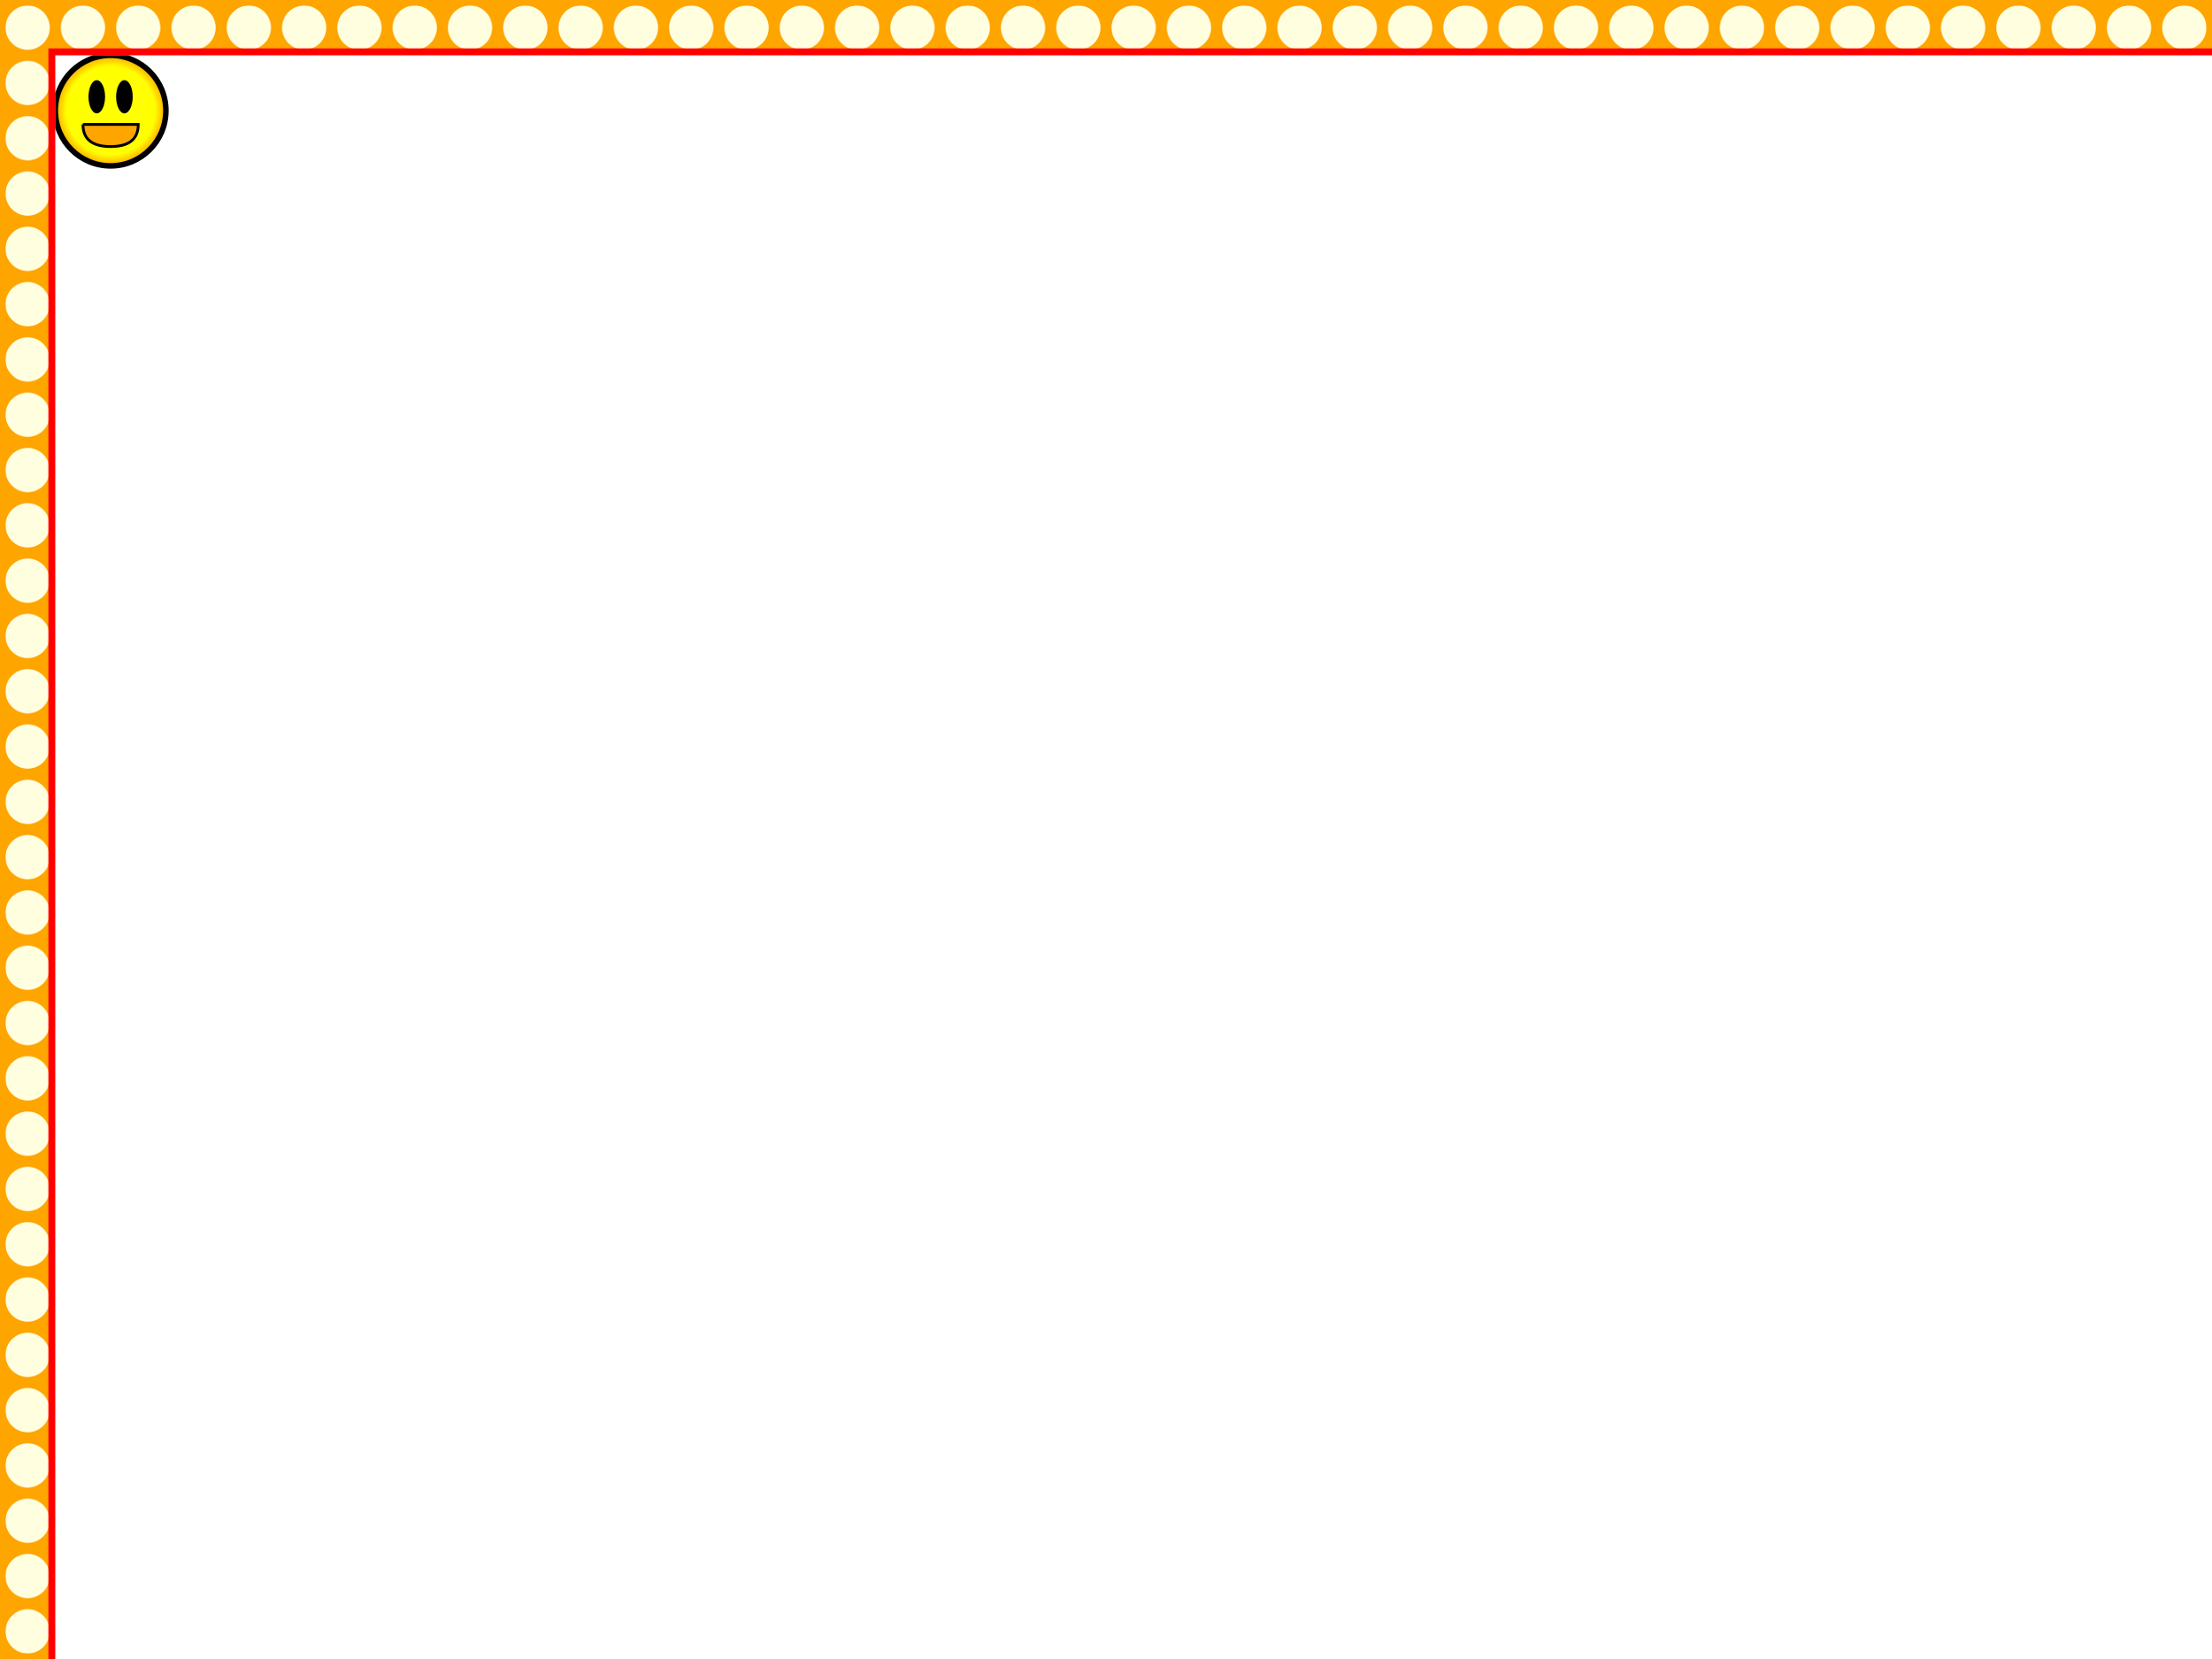
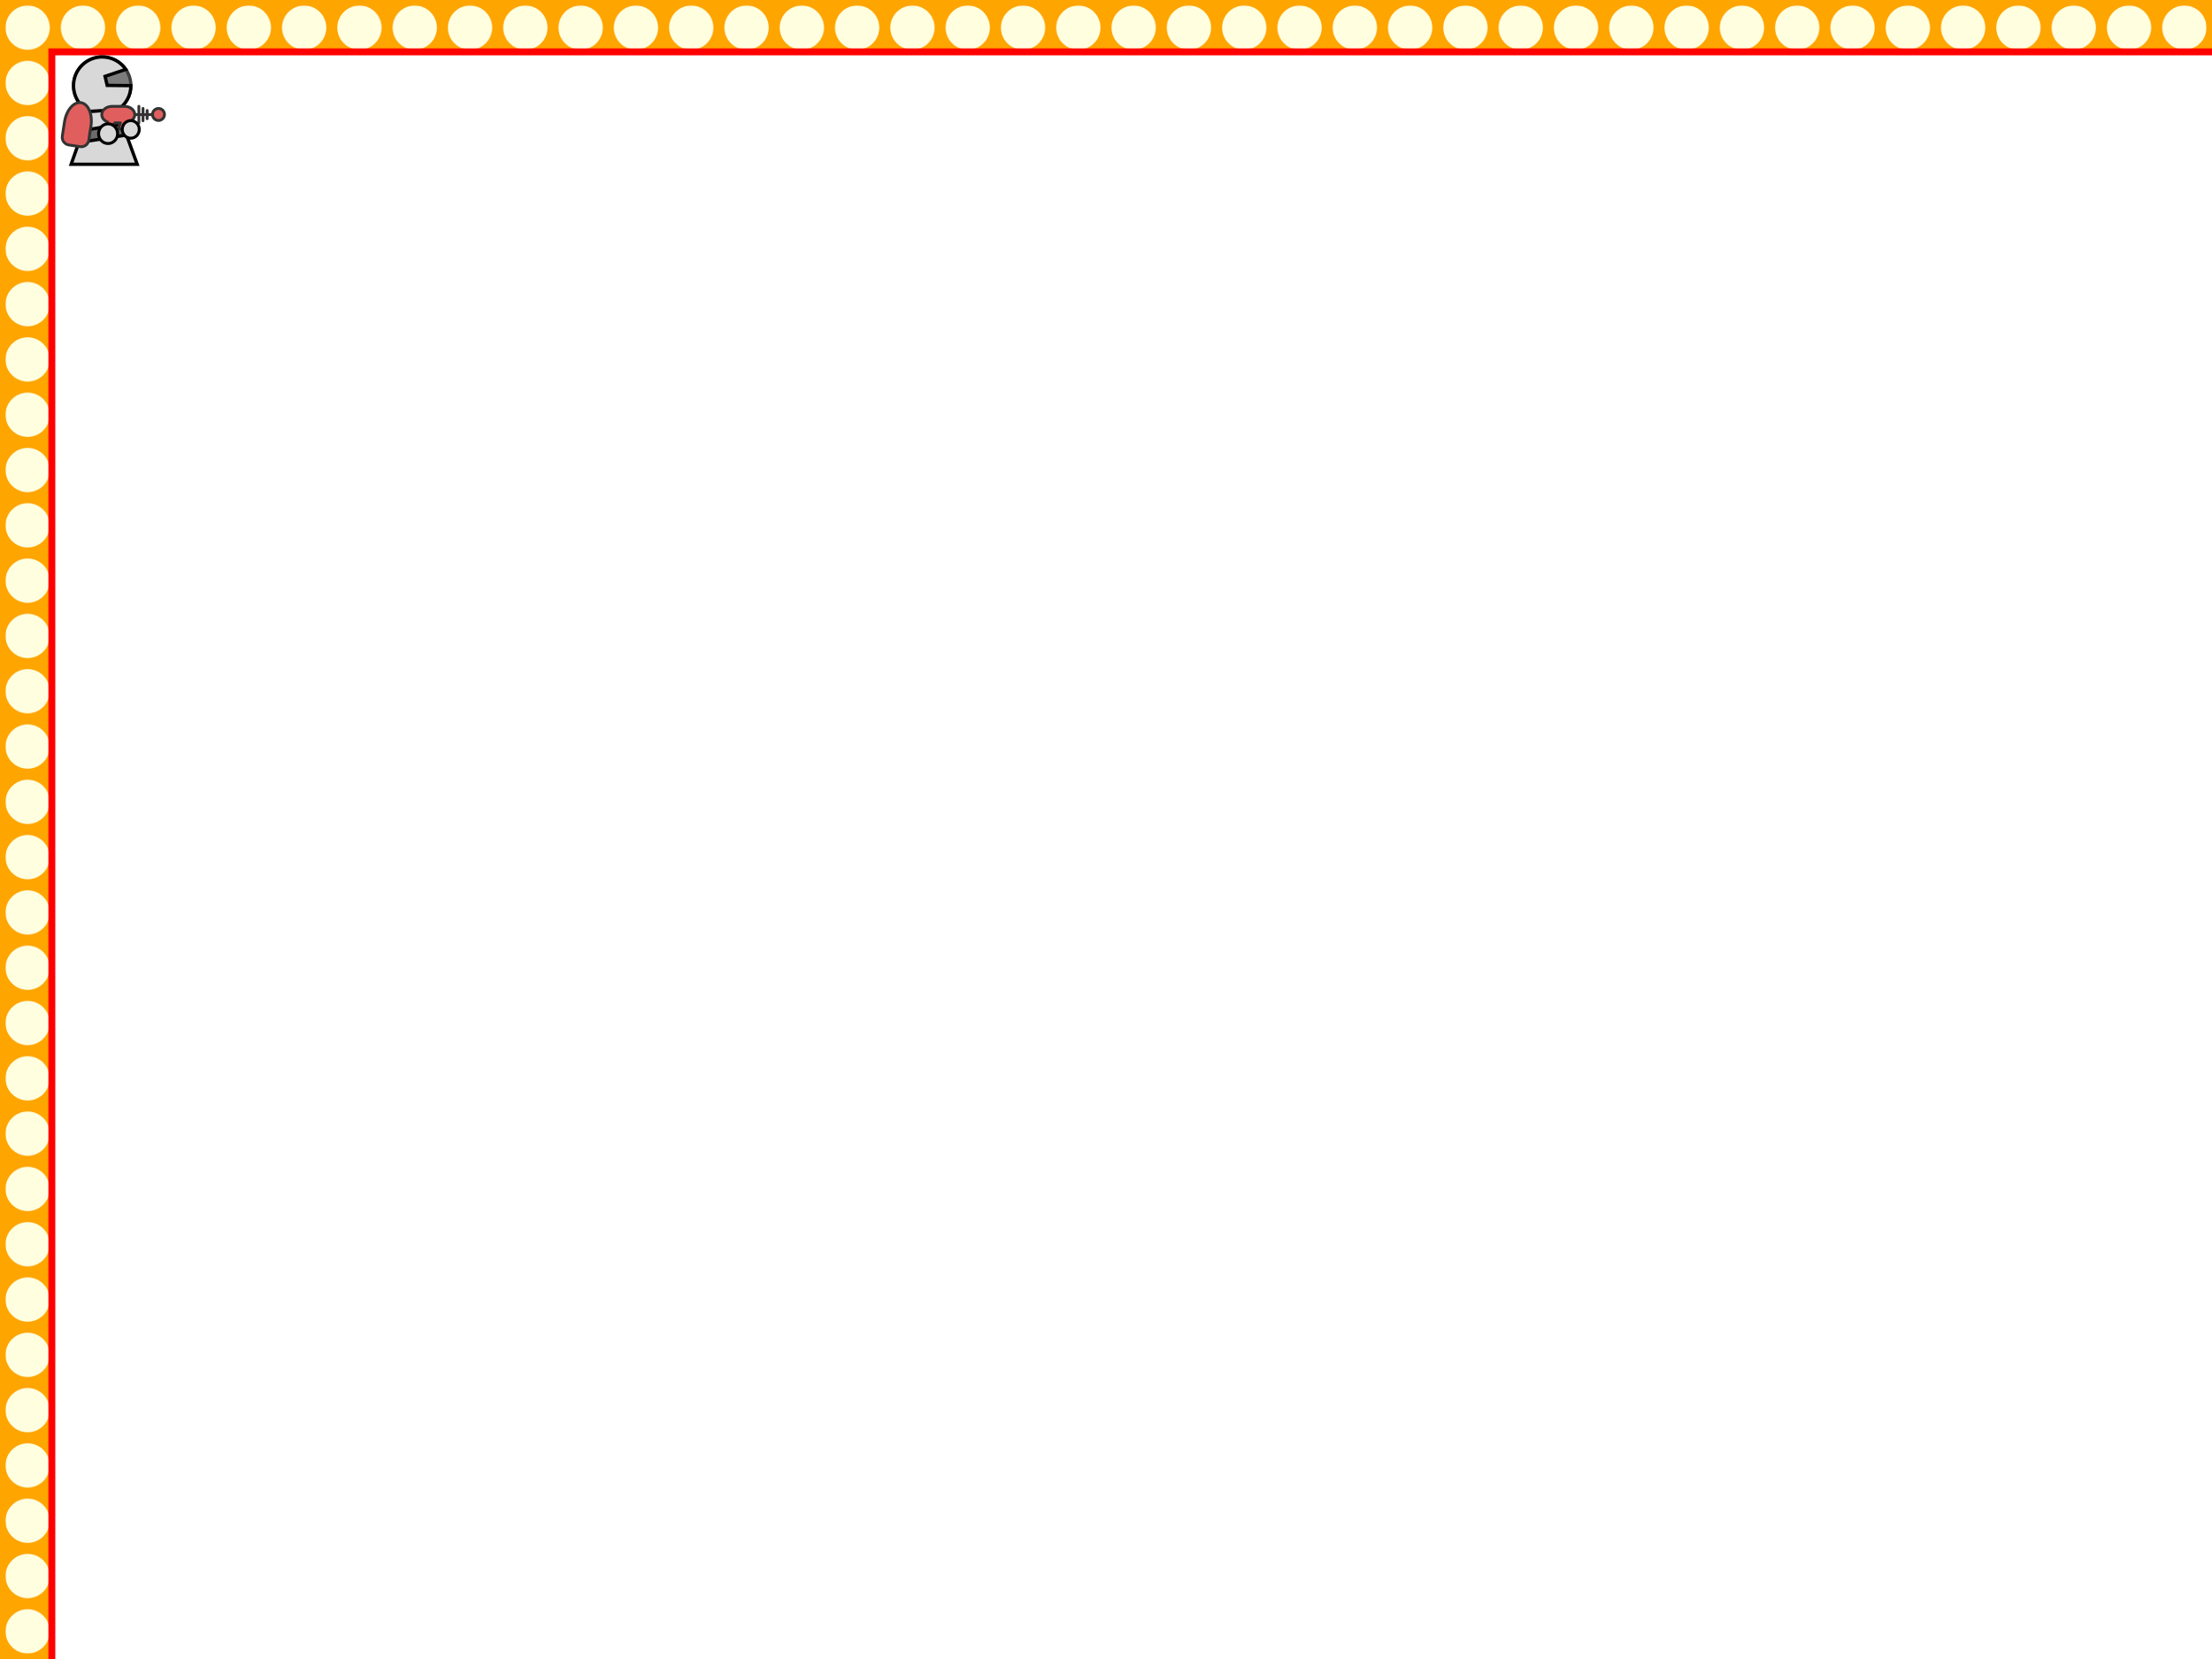
<svg xmlns="http://www.w3.org/2000/svg" xmlns:ns1="http://www.adobe.com/svg10-extensions" width="800px" height="600px" ns1:timeline="independent">
  <defs>
    <clipPath id="gameareaclip">
      <rect x="20" y="20" width="800" height="600" />
    </clipPath>
    <pattern id="background_pattern" x="0" y="0" width="20" height="20" patternUnits="userSpaceOnUse">
      <rect width="20" height="20" style="fill:orange" />
      <circle cx="10" cy="10" r="8" style="fill:lightyellow" />
    </pattern>
    <radialGradient id="player_color">
      <stop offset="0.0" style="stop-color:yellow;stop-opacity:1" />
      <stop offset="0.8" style="stop-color:yellow;stop-opacity:1" />
      <stop offset="1.0" style="stop-color:orange;stop-opacity:1" />
    </radialGradient>
    <clipPath id="platformclip">
      <rect x="20" y="20" width="20" height="20" />
    </clipPath>
    <rect id="platform_square" x="0" y="0" width="20" height="20" style="fill:orange" />
    <rect id="coin" x="0" y="0" width="20" height="20" style="fill:yellow" />
    <rect id="level_exit" x="-20" y="0" width="40" height="40" style="fill:green" />
    <rect id="ghost" x="0" y="0" width="20" height="40" style="fill:purple" />
    <rect id="bullet" x="0" y="0" width="10" height="10" style="fill:red" />
    <rect id="portal" x="0" y="0" width="20" height="20" style="fill:blue" />
  </defs>
  <rect width="100%" height="100%" style="fill:url(#background_pattern);stroke:orange;stroke-width:4" />
  <rect x="20" y="20" width="800" height="600" style="fill:black;stroke:red;stroke-width:5" />
  <g id="clock">
    <text x="830" y="40" width="100" height="100" style="fill:black;font-size:30px">TIME LEFT</text>
    <text x="880" y="70" width="100" height="100" id="clock_text" style="fill:black;font-size:30px">100</text>
  </g>
  <text x="850" y="110" width="100" height="100" id="level_text" style="fill:black;font-size:30px">Level 1</text>
  <text x="850" y="150" width="100" height="100" style="fill:black;font-size:30px">Score</text>
  <text x="880" y="190" width="100" height="100" id="score" style="fill:black;font-size:30px">0</text>
  <text x="850" y="230" width="100" height="100" style="fill:black;font-size:30px">Bullet</text>
  <text x="880" y="270" width="100" height="100" id="bullet_left" style="fill:black;font-size:30px">8/8</text>
  <g style="clip-path:url(#gameareaclip)">
    <g transform="translate(20,20)">
      <g id="gamearea" transform="translate(0,0)" width="800" height="600">
        <rect x="0" y="0" width="800" height="600" style="fill:white" />
        <g id="platforms">

          

        </g>
        <g id="player">
-           <circle cx="20" cy="20" r="20" style="fill:url(#player_color);stroke:black;stroke-width:2" />
-           <ellipse cx="15" cy="15" rx="3" ry="6" style="fill:black" />
-           <ellipse cx="25" cy="15" rx="3" ry="6" style="fill:black" />
-           <path d="M10,25 l20,0 q0,8 -10,8 t-10,-8" style="fill:orange;stroke:black;stroke-black:2" />
+           <svg width="40" height="40" id="svg2" viewBox="0 0 50 50" version="1.0">
+             <text id="text7529" font-size="28px" xml:space="preserve" transform="rotate(-.005183)" y="-3087.646" x="3649.496" font-family="Lucida Bright" line-height="104%" fill="#000000">
+               <tspan id="tspan7531" y="-3087.646" x="3649.496" />
+             </text>
+             <g id="g14073" stroke-width="3.854" transform="matrix(-.38627 0 0 .38627 -60.75 71.756)">
+               <path id="path8221" stroke="#000" fill="#d8d8d8" d="m-212.15-181.11c16.94 0 30.67 13.77 30.67 30.7 0 12.09-7.01 22.55-17.18 27.55l22.85 64.611h-77.31l24.3-66.431c-8.43-5.47-14.03-14.95-14.03-25.73 0-16.93 13.77-30.7 30.7-30.7z" />
+               <path id="path8223" d="m-191.27-98.063l4.92 14.171-53.26-8.457 4.86-13.011 43.48 7.297z" fill-opacity=".659" fill-rule="evenodd" stroke="#000" fill="#333" />
+               <path id="path8225" stroke="#3e3e3e" fill="#7c7c7c" d="m-212.15-183.84c18.52 0 33.53 15.06 33.53 33.58 0 13.22-7.66 24.66-18.78 30.12l-32.98-1.98c-9.21-5.98-15.33-16.35-15.33-28.14 0-18.52 15.05-33.58 33.56-33.58z" />
+               <path id="path8227" stroke="#000" fill="#d8d8d8" d="m-212.15-183.84c18.52 0 33.53 15.06 33.53 33.58 0 13.22-7.66 24.66-18.78 30.12l-32.98-1.98c-9.21-5.98-15.33-16.35-15.33-28.14l27.71-0.26 2.51-10.62-24.29-8.16c6.06-8.78 16.18-14.54 27.63-14.54z" />
+             </g>
+             <path id="path9014" stroke-linejoin="round" d="m47.114 26.805h-14.911" stroke="#333" stroke-linecap="round" stroke-width="1.281" fill="#e15e5e" />
+             <path id="path9012" stroke-linejoin="round" d="m136 244.61a12 12 0 1 1 -24 0 12 12 0 1 1 24 0z" transform="matrix(-.22595 0 0 .22595 74.666 -28.524)" stroke="#333" stroke-linecap="round" stroke-width="5.671" fill="#e15e5e" />
+             <path id="path9016" stroke-linejoin="round" d="m41.522 24.941v3.728" stroke="#333" stroke-linecap="round" stroke-width="1.281" fill="#e15e5e" />
+             <path id="path9018" stroke-linejoin="round" d="m39.658 24.009v5.592" stroke="#333" stroke-linecap="round" stroke-width="1.281" fill="#e15e5e" />
+             <path id="path9020" stroke-linejoin="round" d="m37.794 23.077v7.456" stroke="#333" stroke-linecap="round" stroke-width="1.281" fill="#e15e5e" />
+             <path id="rect9022" stroke-linejoin="round" d="m31.271 23.08c2.581 0 4.659 1.663 4.659 3.728 0 1.893-1.747 3.438-4.026 3.684l-1.565 2.839h-1.864l0.954-2.795h-2.534l-3.458 4.601h-2.796l2.999-4.98c-1.554-0.603-2.621-1.869-2.621-3.349 0-2.065 2.079-3.728 4.66-3.728h5.592z" stroke="#333" stroke-linecap="round" stroke-width="1.281" fill="#e15e5e" />
+             <path id="rect8959" stroke-linejoin="round" d="m11.611 21.419c-3.32-0.506-6.654 3.421-7.477 8.819l-0.959 6.292c-0.293 1.921 1.011 3.703 2.922 3.994l2.542 0.388 2.542 0.388c1.911 0.291 3.687-1.022 3.98-2.943 0.283-2.137 0.572-4.192 0.959-6.291 0.823-5.399-1.189-10.141-4.509-10.647z" stroke="#333" stroke-linecap="round" stroke-width="1.281" fill="#e15e5e" />
+             <path id="path9034" stroke-linejoin="bevel" d="m703 1115.5a15 15.5 0 1 1 -30 0 15 15.5 0 1 1 30 0z" transform="matrix(-.25632 0 0 .2566 210.46 -252.73)" stroke="#000" stroke-linecap="square" stroke-width="5.185" fill="#d8d8d8" />
+             <path id="path9001" stroke-linejoin="bevel" d="m703 1115.5a15 15.5 0 1 1 -30 0 15 15.5 0 1 1 30 0z" transform="matrix(-.28676 0 0 .28694 221.15 -284.64)" stroke="#000" stroke-linecap="square" stroke-width="4.636" fill="#d8d8d8" />
+           </svg>
        </g>
      </g>
    </g>
  </g>
  <text x="120" y="320" id="game_over_text" style="visibility:hidden;">GAME OVER </text>
</svg>
